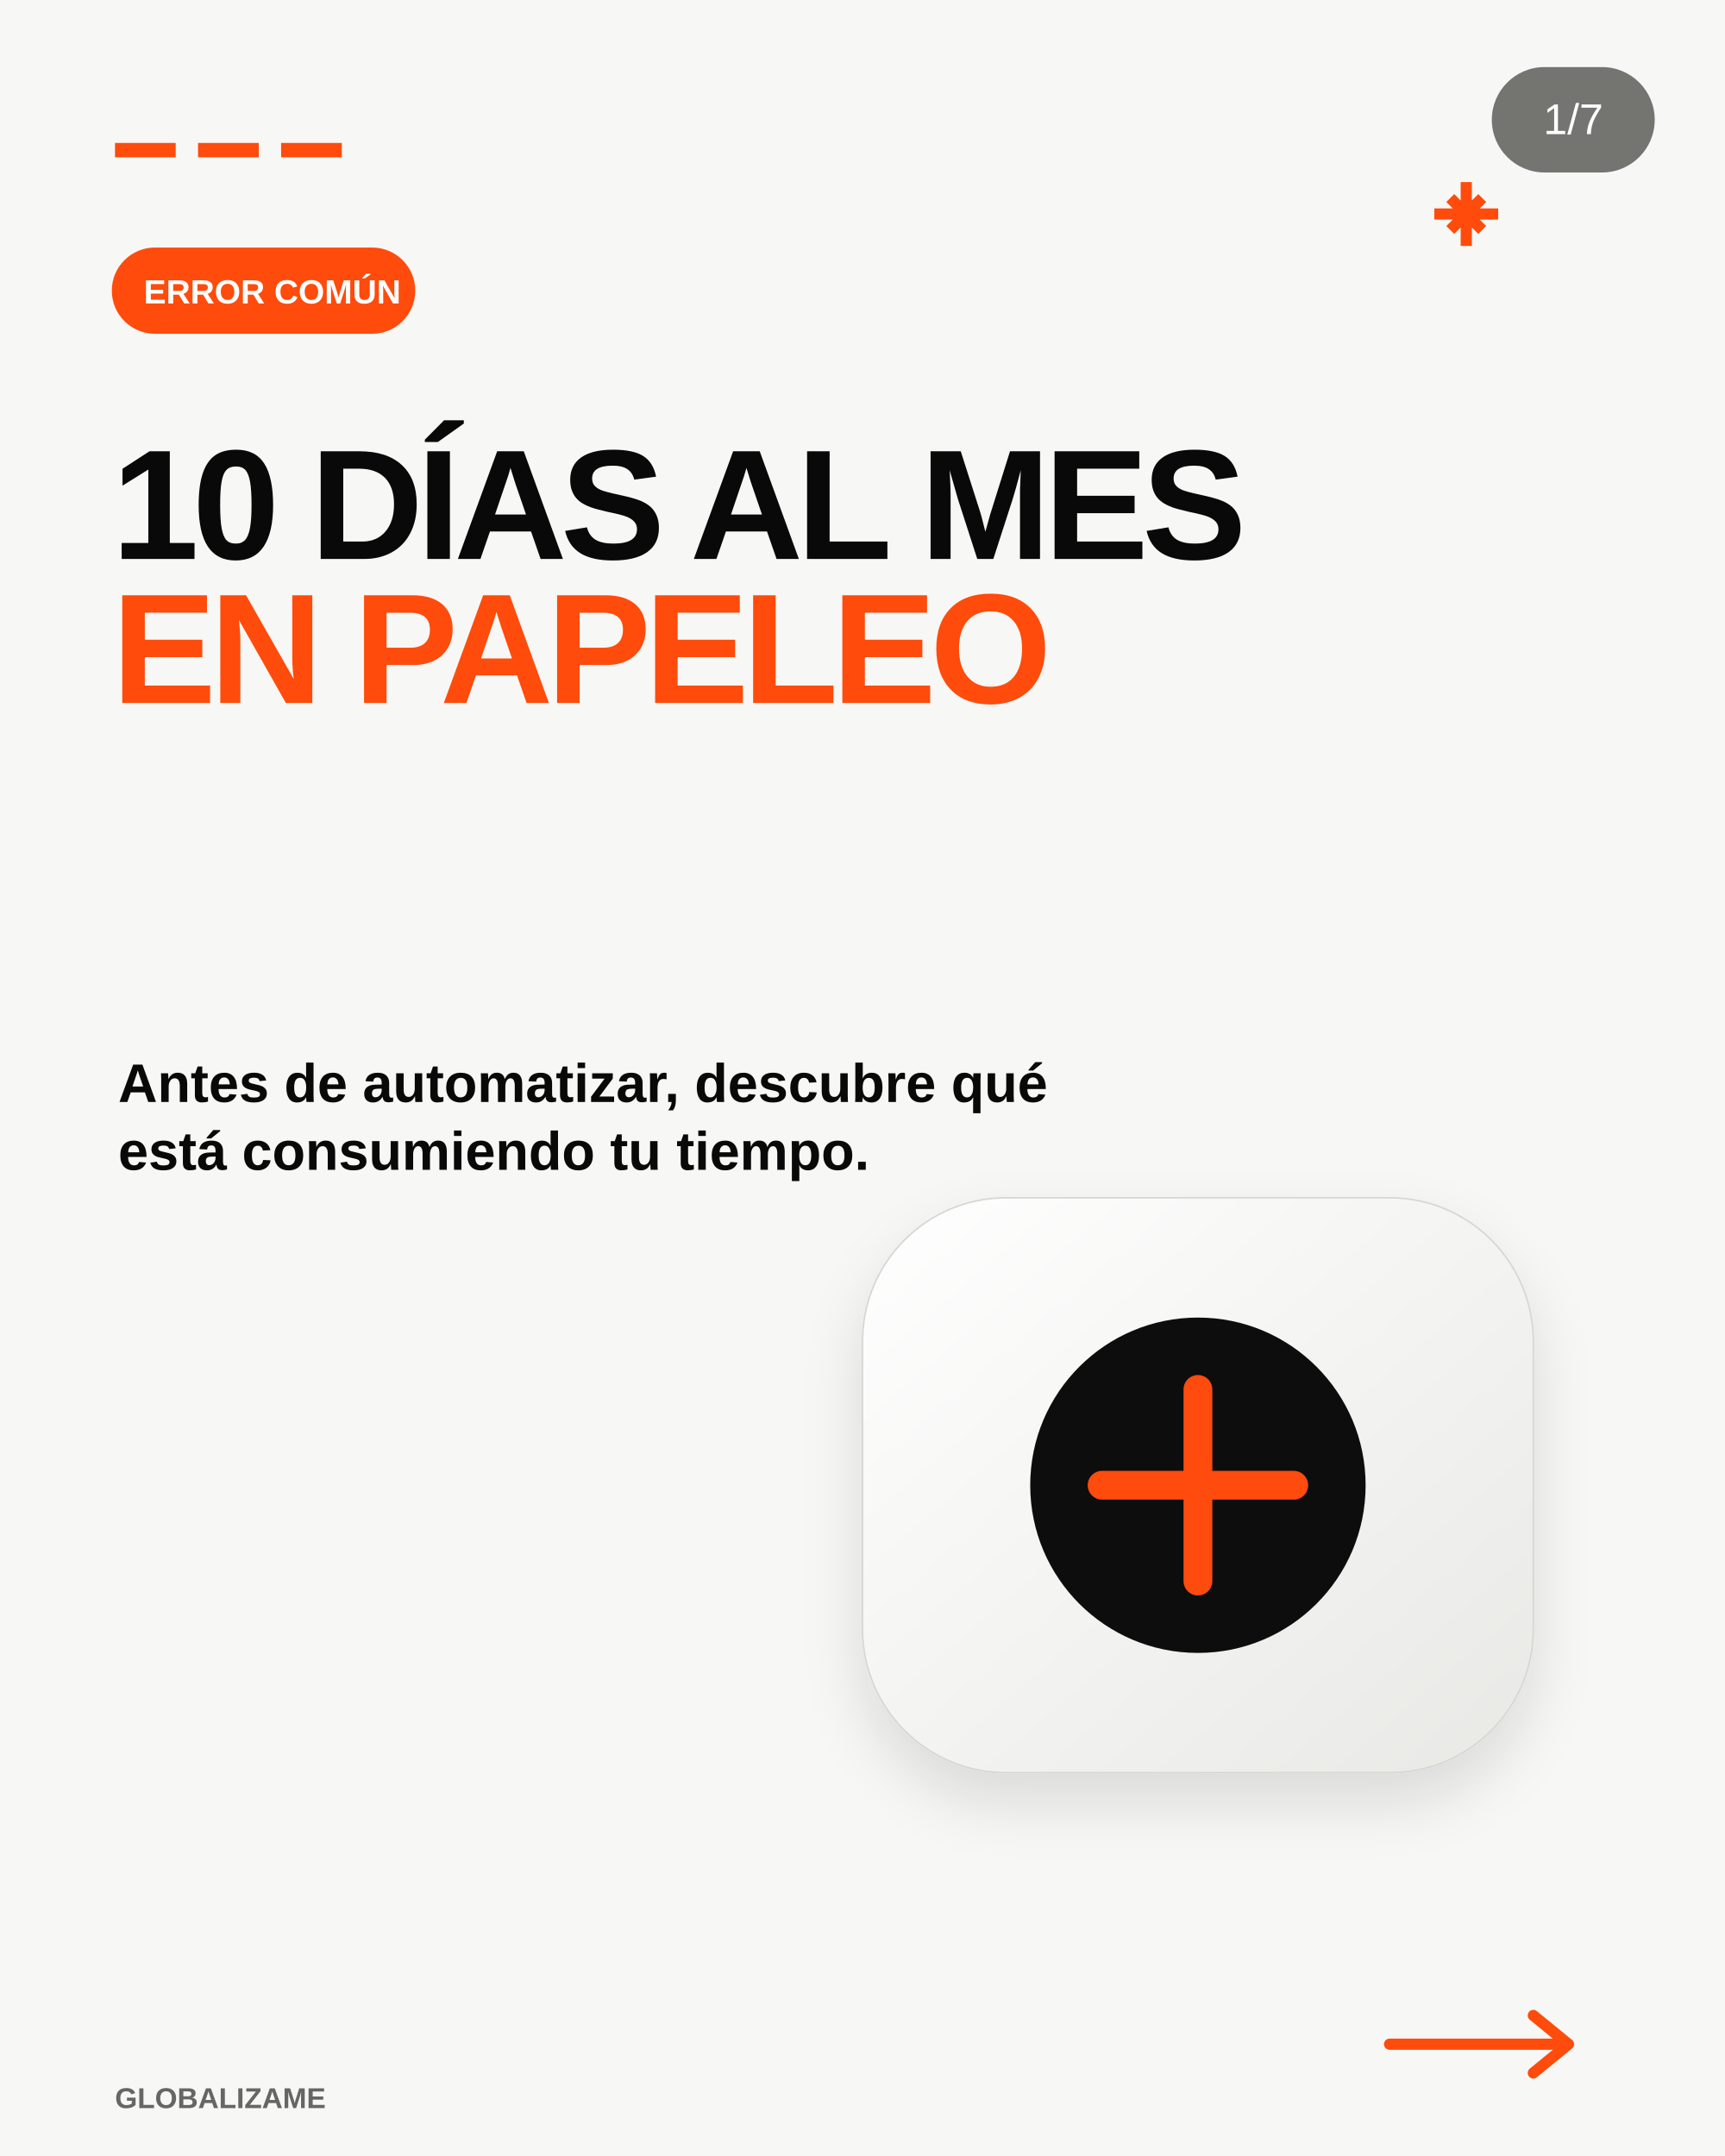
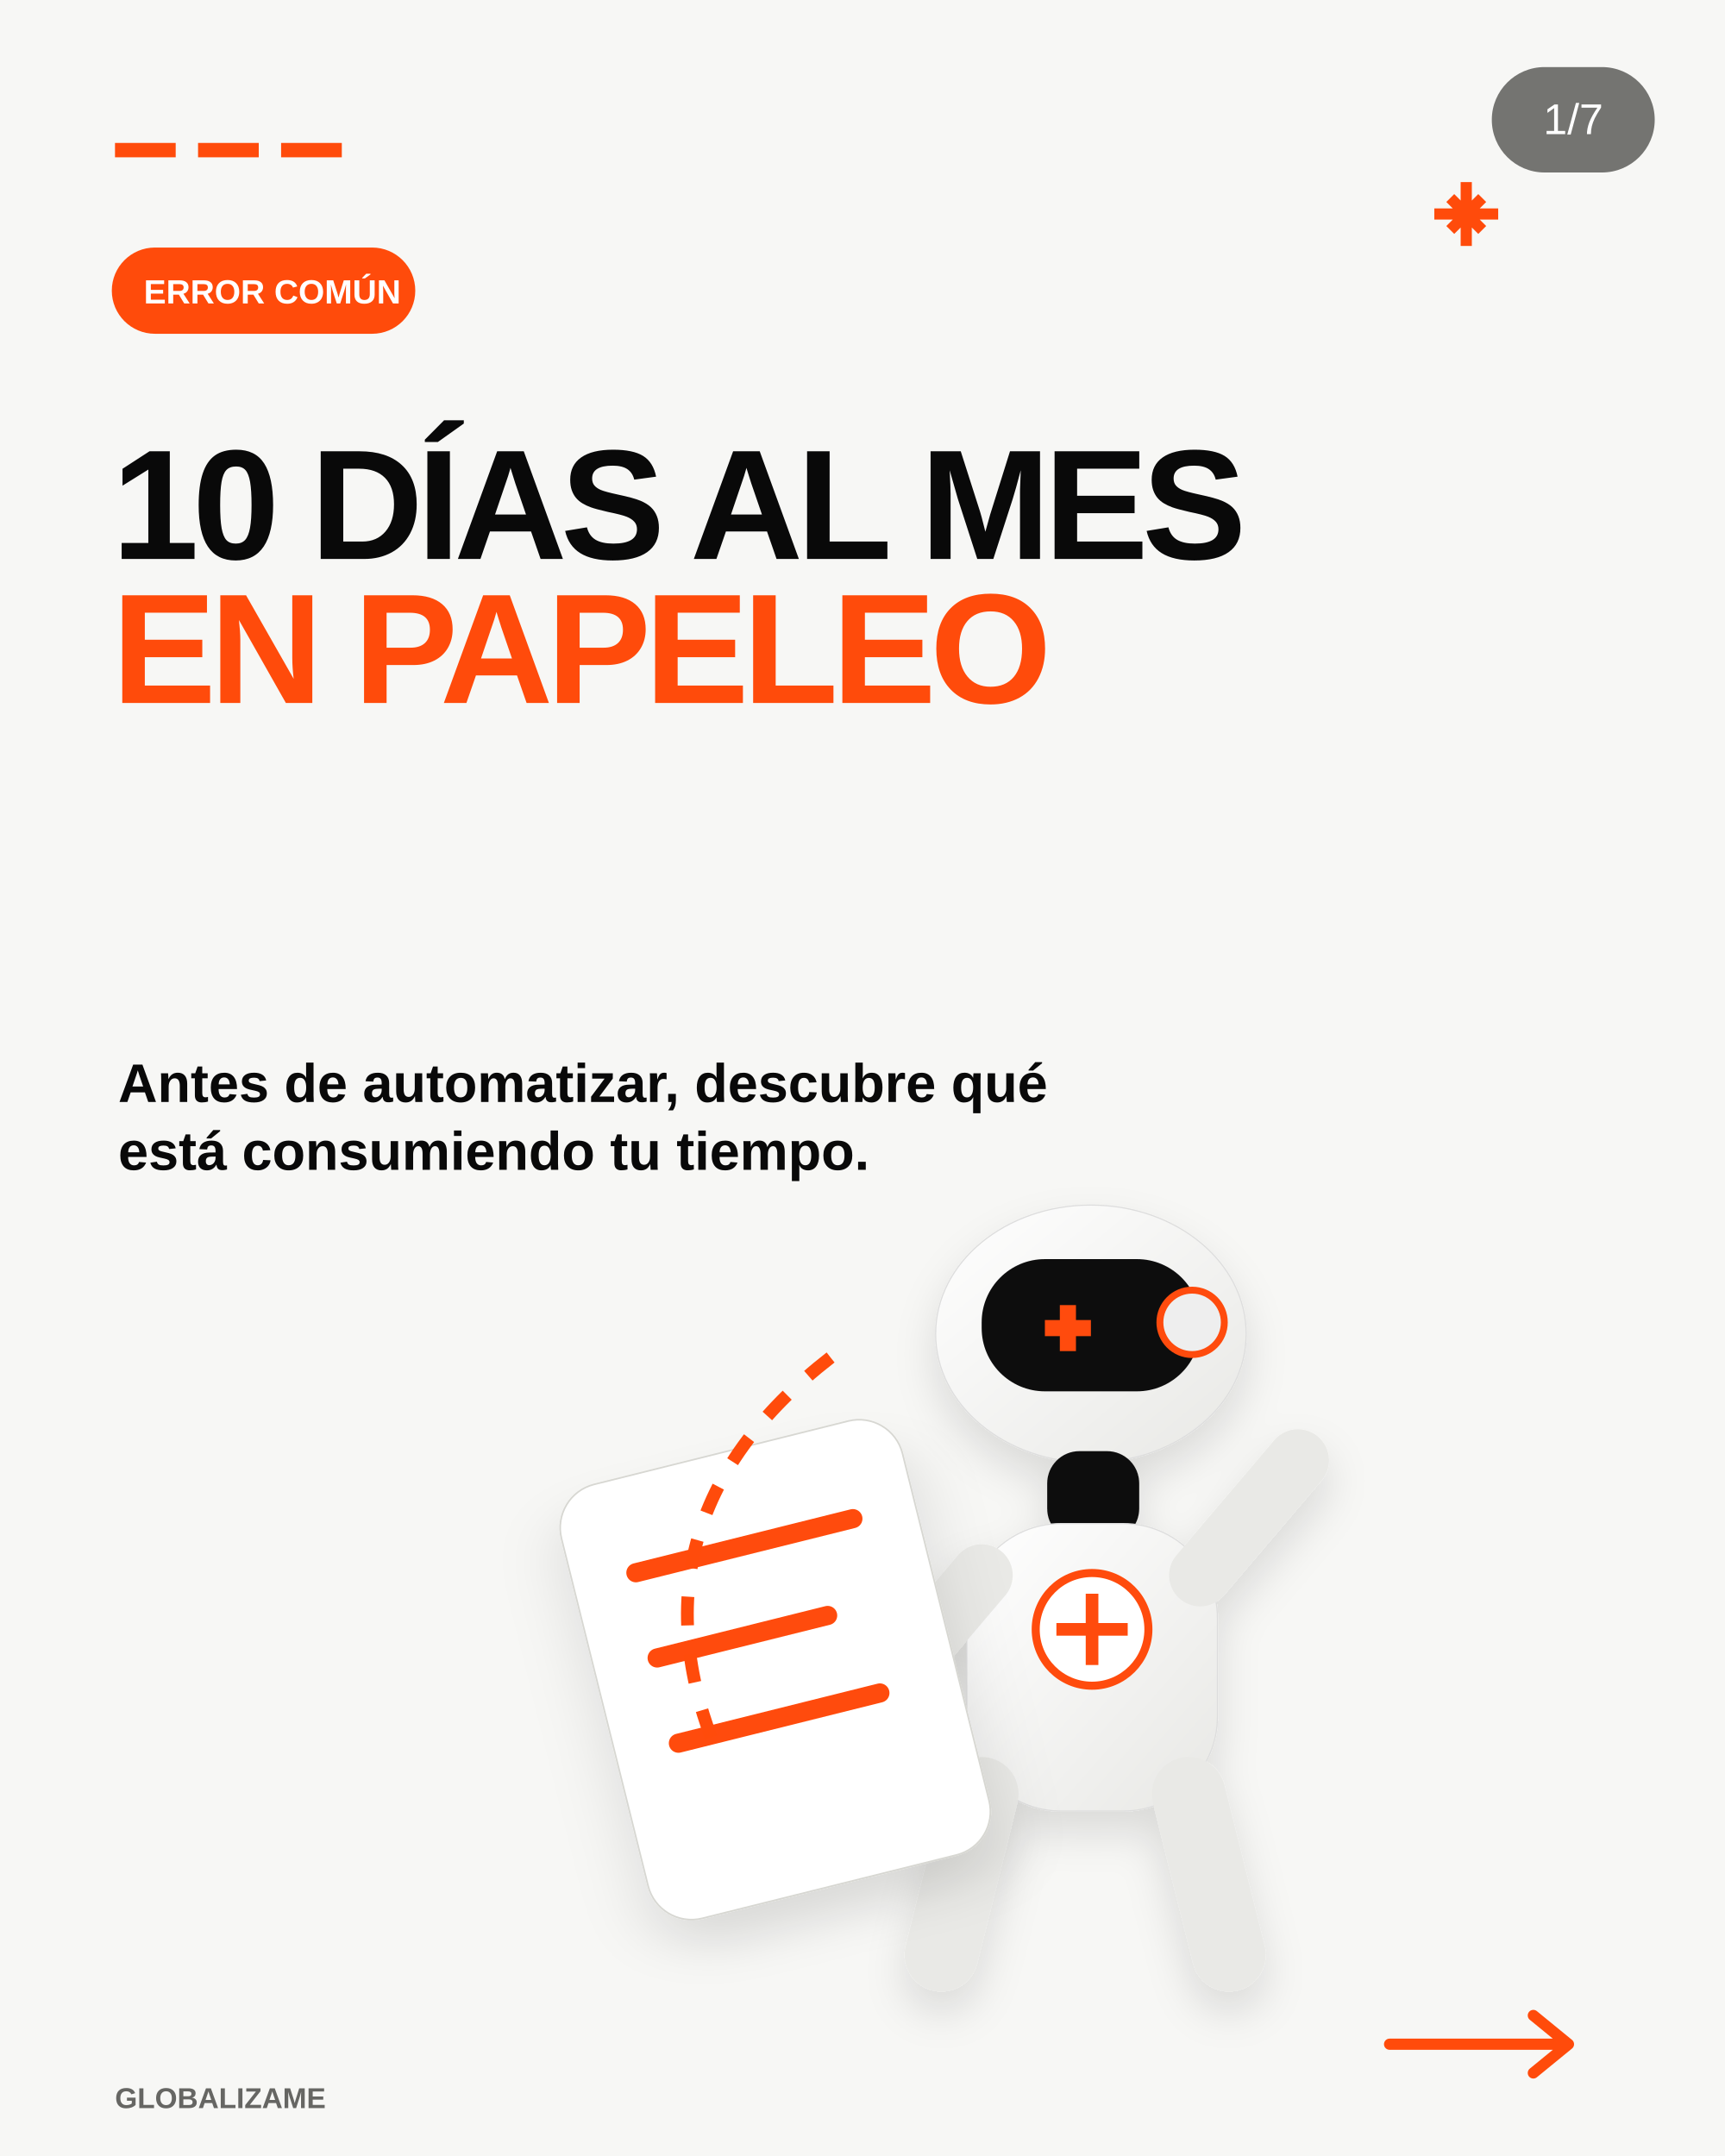
<svg xmlns="http://www.w3.org/2000/svg" width="1080" height="1350" viewBox="0 0 1080 1350">
  <defs>
    <filter id="shadow" x="-30%" y="-30%" width="160%" height="170%">
      <feDropShadow dx="0" dy="18" stdDeviation="18" flood-color="#000" flood-opacity=".12" />
    </filter>
    <linearGradient id="soft" x1="0" y1="0" x2="1" y2="1">
      <stop stop-color="#fff" />
      <stop offset="1" stop-color="#e8e8e5" />
    </linearGradient>
    <style>.display{font-family:Arial Black,Arial,sans-serif;font-weight:900;letter-spacing:-4px}.body{font-family:Arial,sans-serif}.ui{font-family:Arial,sans-serif}</style>
  </defs>
  <rect width="1080" height="1350" fill="#F7F7F5" />
  <g class="ui">
    <path d="M72 94h38m14 0h38m14 0h38" stroke="#FF4B0B" stroke-width="9" />
    <text x="72" y="1320" font-size="18" font-weight="700" fill="#666663">GLOBALIZAME</text>
    <rect x="934" y="42" width="102" height="66" rx="33" fill="#747471" />
    <text x="985" y="84" text-anchor="middle" font-size="27" fill="white">1/7</text>
    <path d="M908 124l20 20m-20 0 20-20m-10-10v40m-20-20h40" stroke="#FF4B0B" stroke-width="7" />
    <path d="M870 1280h112m-22-18 22 18-22 18" fill="none" stroke="#FF4B0B" stroke-width="7" stroke-linecap="round" stroke-linejoin="round" />
  </g>
  <rect x="70" y="155" width="190" height="54" rx="27" fill="#FF4B0B" />
  <text x="90" y="190" class="body" font-size="21" font-weight="800" fill="white">ERROR COMÚN</text>
  <text x="70" y="350" class="display" font-size="98" fill="#090909">10 DÍAS AL MES</text>
  <text x="70" y="440.16" class="display" font-size="98" fill="#FF4B0B">EN PAPELEO</text>
  <text x="74" y="690" class="body" font-size="34" font-weight="700" fill="#090909">Antes de automatizar, descubre qué</text>
  <text x="74" y="732.5" class="body" font-size="34" font-weight="700" fill="#090909">está consumiendo tu tiempo.</text>
-   <g transform="translate(540 750)" filter="url(#shadow)">
-     <rect width="420" height="360" rx="90" fill="url(#soft)" stroke="#D7D7D2" />
-     <circle cx="210" cy="180" r="105" fill="#111" />
-     <path d="M150 180h120m-60-60v120" stroke="#FF4B0B" stroke-width="18" stroke-linecap="round" />
+   <g aria-label="single protagonist scene">
+     <g transform="translate(575 720)">
+       <g transform="translate(0 0) scale(0.72)" filter="url(#shadow)">
+         <ellipse cx="150" cy="160" rx="135" ry="112" fill="url(#soft)" stroke="#ddd" />
+         <rect x="55" y="95" width="190" height="115" rx="55" fill="#101010" />
+         <path d="M130 135v40m-20-20h40" stroke="#FF4B0B" stroke-width="14" />
+         <circle cx="238" cy="150" r="28" fill="#eee" stroke="#FF4B0B" stroke-width="6" />
+         <rect x="112" y="262" width="80" height="78" rx="28" fill="#111" />
+         <rect x="42" y="325" width="218" height="250" rx="82" fill="url(#soft)" stroke="#ddd" />
+         <circle cx="151" cy="417" r="49" fill="#fff" stroke="#FF4B0B" stroke-width="7" />
+         <path d="M151 386v62m-31-31h62" stroke="#FF4B0B" stroke-width="11" />
+         <path d="M55 370-30 470m275-100 85-100" stroke="#e9e9e6" stroke-width="54" stroke-linecap="round" />
+         <path d="M55 560 20 700m215-140 35 140" stroke="#e9e9e6" stroke-width="64" stroke-linecap="round" />
+       </g>
+     </g>
+     <g transform="rotate(-14 500 980)" filter="url(#shadow)">
+       <rect x="360" y="900" width="220" height="280" rx="28" fill="white" stroke="#D7D7D2" />
+       <path d="M400 960h140m-140 55h110m-110 55h130" stroke="#FF4B0B" stroke-width="12" stroke-linecap="round" />
+     </g>
+     <path d="M520 850c-90 70-110 155-70 250" fill="none" stroke="#FF4B0B" stroke-width="8" stroke-dasharray="18 18" />
  </g>
</svg>
